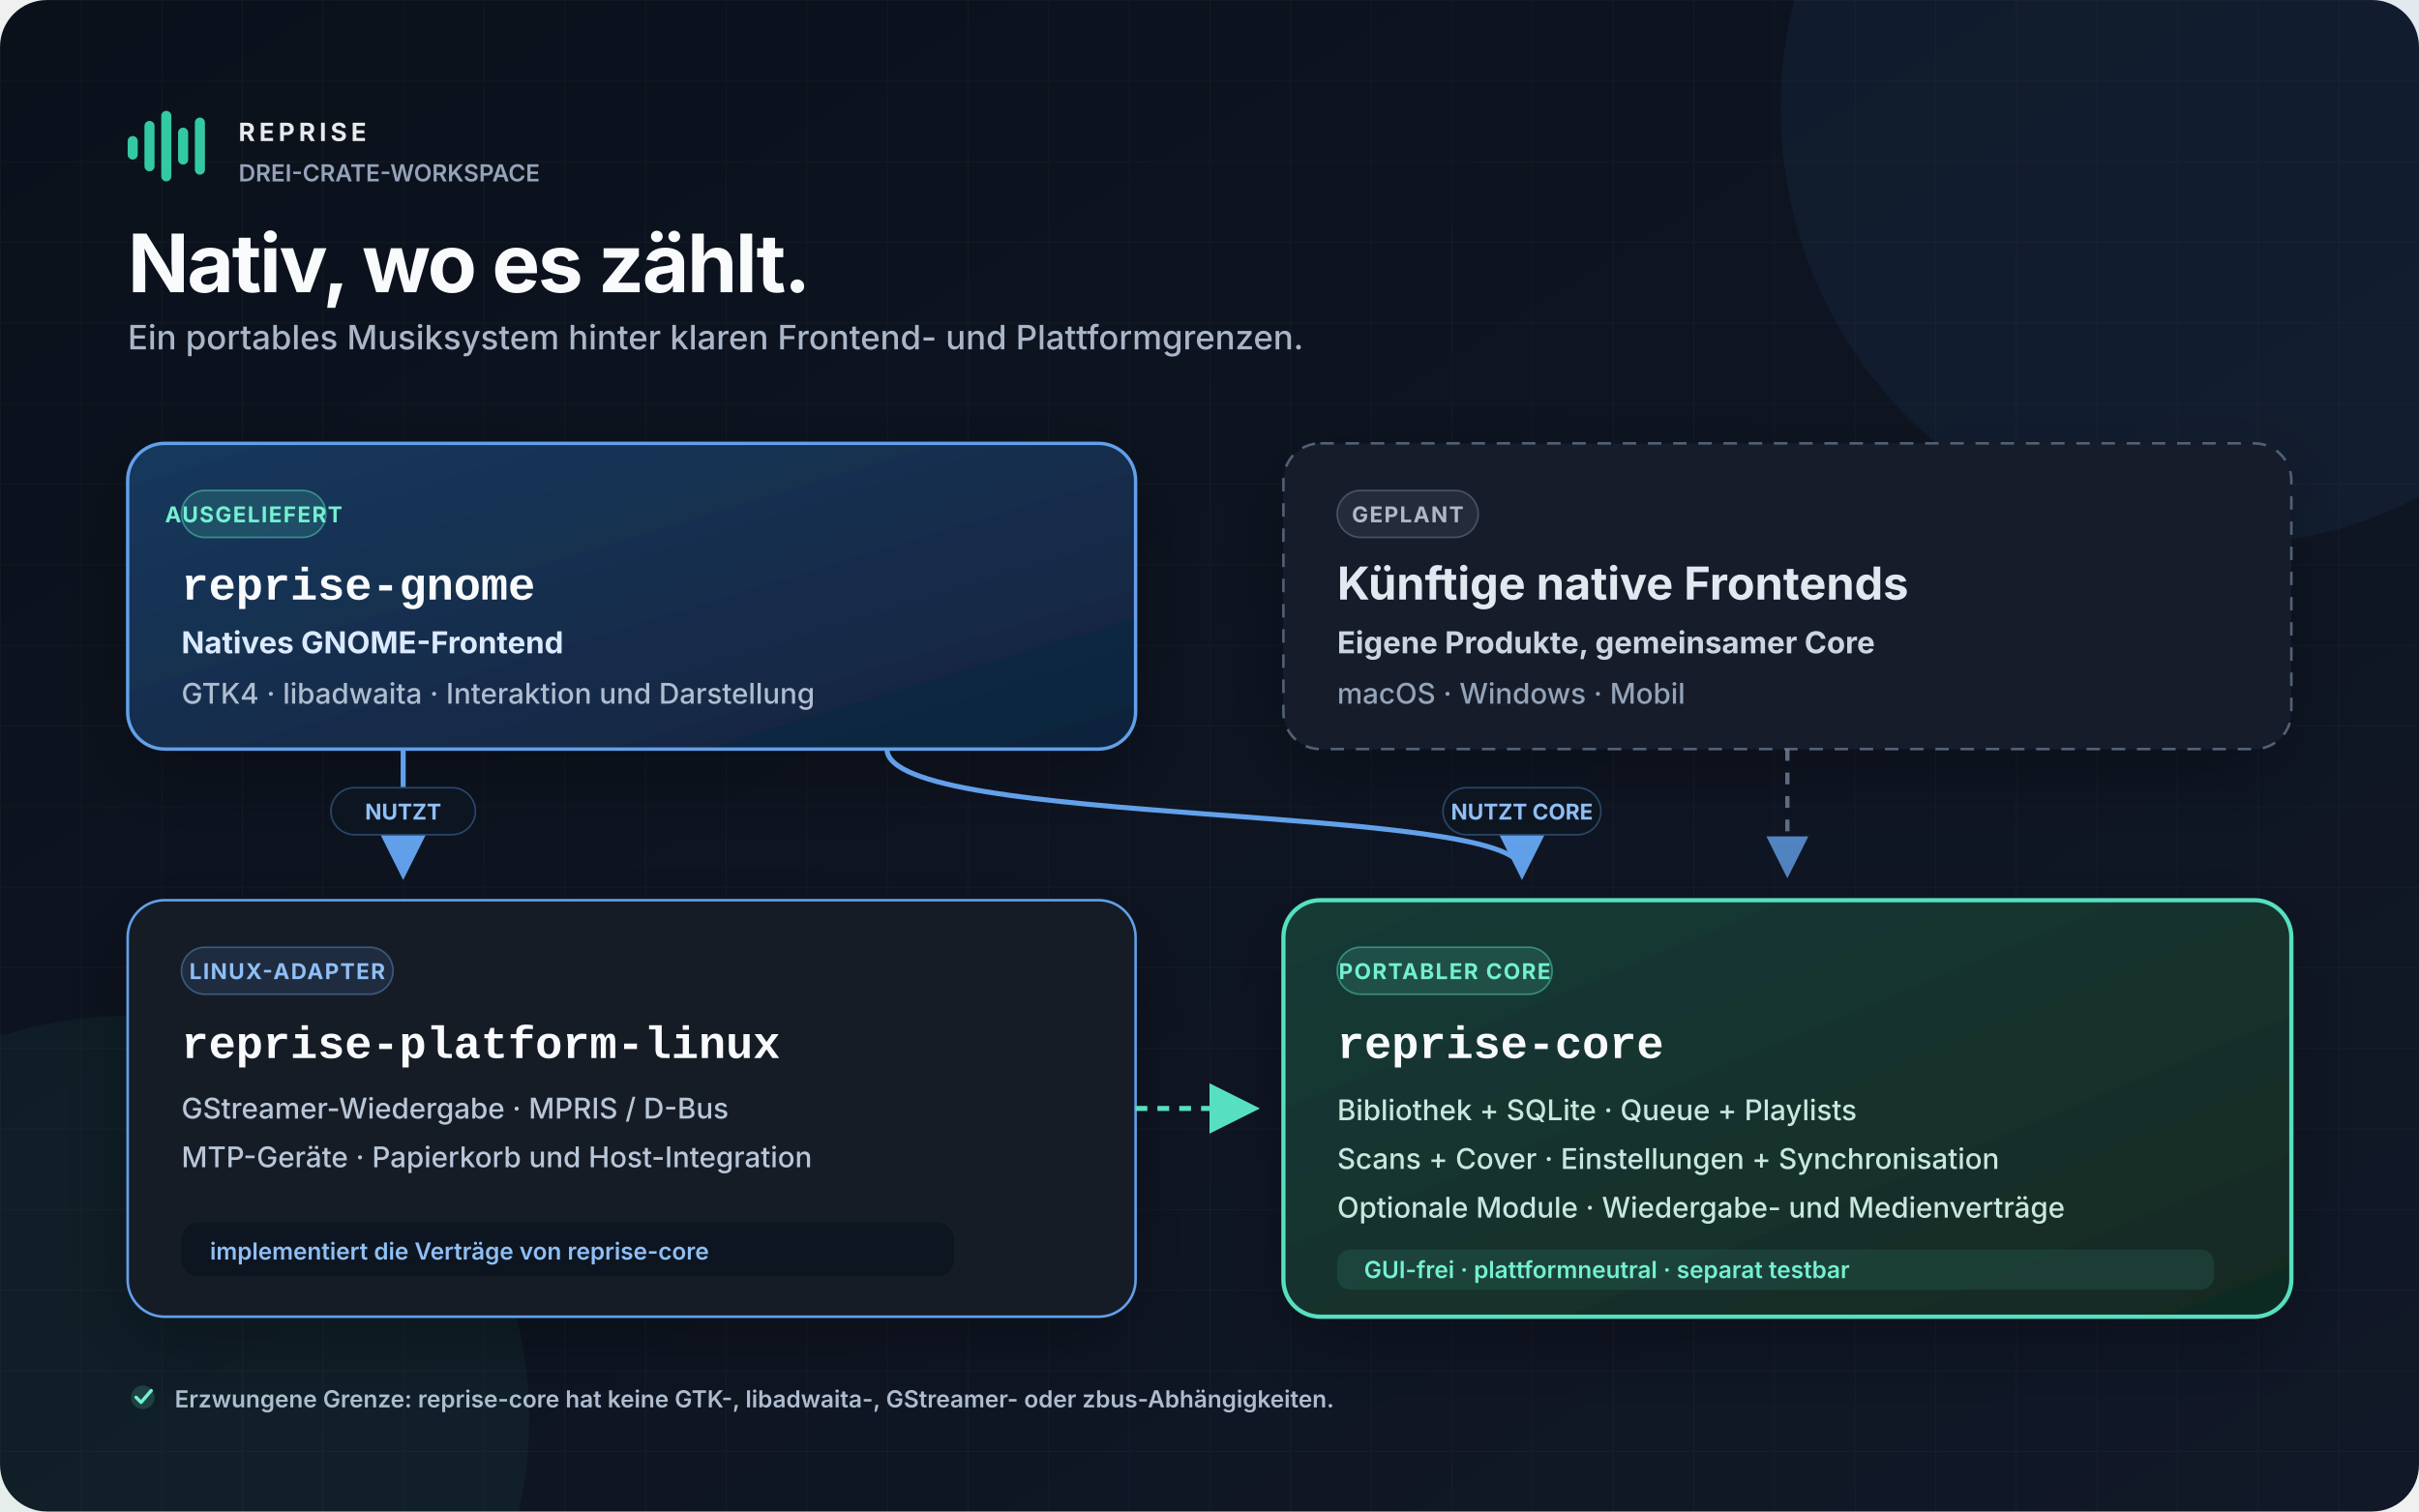
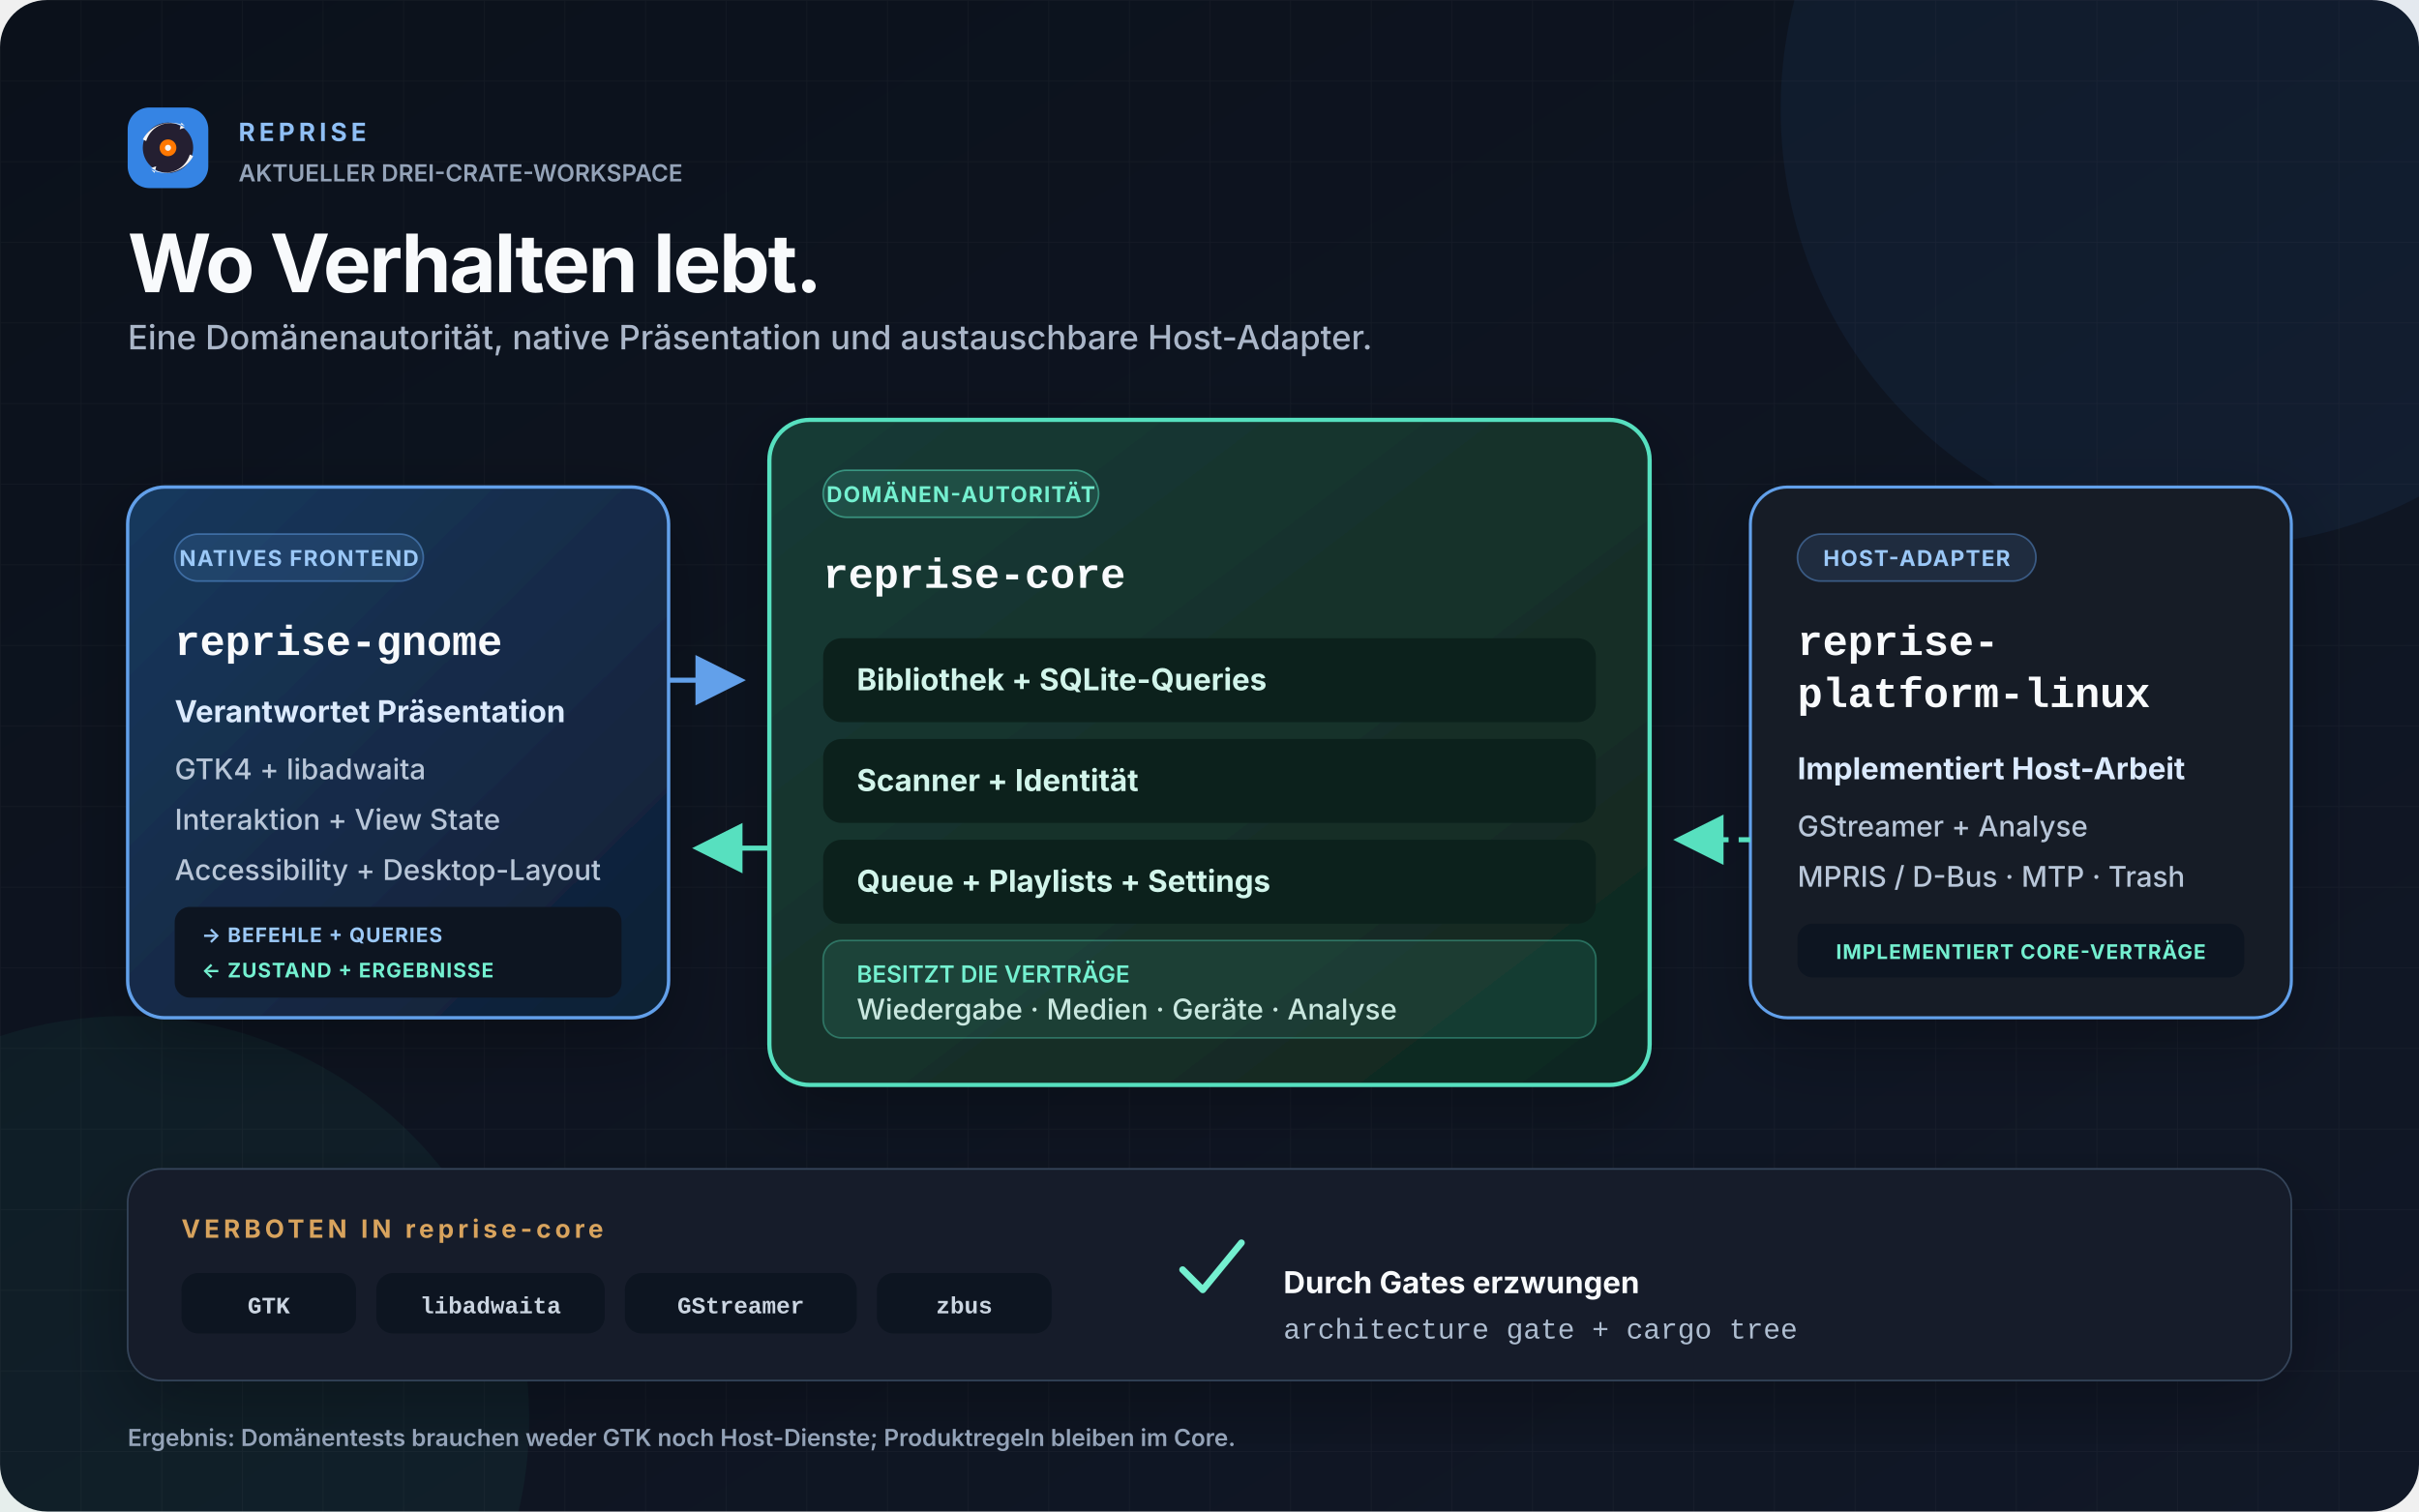
<svg xmlns="http://www.w3.org/2000/svg" width="1440" height="900" viewBox="0 0 1440 900" role="img" aria-labelledby="title description">
  <defs>
    <linearGradient id="background" x1="0" y1="0" x2="1" y2="1">
      <stop offset="0" stop-color="#0b111b" />
      <stop offset="1" stop-color="#111827" />
    </linearGradient>
-     <linearGradient id="gnome-card" x1="0" y1="0" x2="1" y2="1">
+     <linearGradient id="core" x1="0" y1="0" x2="1" y2="1">
+       <stop offset="0" stop-color="#193b36" />
+       <stop offset="1" stop-color="#10271f" />
+     </linearGradient>
+     <linearGradient id="edge" x1="0" y1="0" x2="1" y2="1">
      <stop offset="0" stop-color="#17385d" />
-       <stop offset="1" stop-color="#10233c" />
-     </linearGradient>
-     <linearGradient id="core-card" x1="0" y1="0" x2="1" y2="1">
-       <stop offset="0" stop-color="#193b36" />
-       <stop offset="1" stop-color="#112923" />
+       <stop offset="1" stop-color="#101f34" />
    </linearGradient>
    <pattern id="grid" width="48" height="48" patternUnits="userSpaceOnUse">
      <path d="M48 0H0V48" fill="none" stroke="#ffffff" stroke-opacity="0.035" />
    </pattern>
    <filter id="shadow" x="-20%" y="-20%" width="140%" height="150%">
      <feDropShadow dx="0" dy="16" stdDeviation="22" flood-color="#000000" flood-opacity="0.28" />
-     </filter>
-     <filter id="glow" x="-40%" y="-40%" width="180%" height="180%">
-       <feGaussianBlur stdDeviation="10" result="blur" />
-       <feMerge>
-         <feMergeNode in="blur" />
-         <feMergeNode in="SourceGraphic" />
-       </feMerge>
    </filter>
    <marker id="arrow-blue" markerWidth="10" markerHeight="10" refX="8" refY="5" orient="auto" markerUnits="strokeWidth">
      <path d="M0 0L10 5L0 10Z" fill="#62a0ea" />
    </marker>
    <marker id="arrow-green" markerWidth="10" markerHeight="10" refX="8" refY="5" orient="auto" markerUnits="strokeWidth">
      <path d="M0 0L10 5L0 10Z" fill="#57e0bf" />
    </marker>
    <style>
      .sans { font-family: Inter, ui-sans-serif, system-ui, -apple-system, BlinkMacSystemFont, "Segoe UI", sans-serif; }
      .mono { font-family: "SFMono-Regular", Consolas, "Liberation Mono", monospace; }
      .eyebrow { font-size: 15px; font-weight: 700; letter-spacing: 2.4px; }
      .title { font-size: 48px; font-weight: 750; letter-spacing: -1.2px; }
      .subtitle { font-size: 20px; font-weight: 450; }
-       .crate { font-size: 27px; font-weight: 700; }
-       .card-title { font-size: 18px; font-weight: 650; }
+       .crate { font-size: 25px; font-weight: 700; }
+       .card-title { font-size: 18px; font-weight: 700; }
      .body { font-size: 17px; font-weight: 450; }
      .small { font-size: 14px; font-weight: 600; }
-       .pill { font-size: 13px; font-weight: 700; letter-spacing: 0.8px; }
-       .line-label { font-size: 13px; font-weight: 650; }
+       .pill { font-size: 13px; font-weight: 700; letter-spacing: 0.7px; }
+       .flow { font-size: 12px; font-weight: 750; letter-spacing: 0.6px; }
    </style>
  </defs>
  <rect width="1440" height="900" rx="28" fill="url(#background)" />
  <rect width="1440" height="900" rx="28" fill="url(#grid)" />
  <circle cx="1320" cy="65" r="260" fill="#3584e4" opacity="0.07" />
  <circle cx="75" cy="845" r="240" fill="#2ec7a6" opacity="0.055" />
  <g class="sans">
-     <g transform="translate(76 66)">
-       <rect x="0" y="15" width="6" height="14" rx="3" fill="#33c9a3" />
-       <rect x="10" y="6" width="6" height="30" rx="3" fill="#33c9a3" />
-       <rect x="20" y="0" width="6" height="42" rx="3" fill="#33c9a3" />
-       <rect x="30" y="10" width="6" height="22" rx="3" fill="#33c9a3" />
-       <rect x="40" y="4" width="6" height="34" rx="3" fill="#33c9a3" />
+     <g transform="translate(76 64)">
+       <rect width="48" height="48" rx="13" fill="#3584e4" />
+       <circle cx="24" cy="24" r="15" fill="#241f31" />
+       <circle cx="24" cy="24" r="5" fill="#ff7800" />
+       <circle cx="24" cy="24" r="1.8" fill="#f6f5f4" />
+       <path d="M11 20a15 15 0 0 1 23-8l-3 1 1-4 2 2A19 19 0 0 0 9 19z" fill="#f6f5f4" />
+       <path d="M37 28a15 15 0 0 1-23 8l3-1-1 4-2-2a19 19 0 0 0 25-8z" fill="#f6f5f4" />
    </g>
-     <text x="142" y="84" class="eyebrow" fill="#e7e9ec">REPRISE</text>
-     <text x="142" y="108" class="small" fill="#94a3b8">DREI-CRATE-WORKSPACE</text>
-     <text x="76" y="174" class="title" fill="#f8fafc">Nativ, wo es zählt.</text>
-     <text x="76" y="208" class="subtitle" fill="#aab6c8">Ein portables Musiksystem hinter klaren Frontend- und Plattformgrenzen.</text>
+     <text x="142" y="84" class="eyebrow" fill="#8fbff5">REPRISE</text>
+     <text x="142" y="108" class="small" fill="#94a3b8">AKTUELLER DREI-CRATE-WORKSPACE</text>
+     <text x="76" y="174" class="title" fill="#f8fafc">Wo Verhalten lebt.</text>
+     <text x="76" y="208" class="subtitle" fill="#aab6c8">Eine Domänenautorität, native Präsentation und austauschbare Host-Adapter.</text>
    <g filter="url(#shadow)">
-       <rect x="76" y="264" width="600" height="182" rx="22" fill="url(#gnome-card)" stroke="#62a0ea" stroke-width="2" />
-       <rect x="764" y="264" width="600" height="182" rx="22" fill="#151d2a" stroke="#526176" stroke-width="1.5" stroke-dasharray="8 7" />
+       <rect x="76" y="290" width="322" height="316" rx="22" fill="url(#edge)" stroke="#62a0ea" stroke-width="2" />
    </g>
-     <rect x="108" y="292" width="86" height="28" rx="14" fill="#57e0bf" fill-opacity="0.16" stroke="#57e0bf" stroke-opacity="0.48" />
-     <text x="151" y="311" class="pill" text-anchor="middle" fill="#74f0d0">AUSGELIEFERT</text>
-     <text x="108" y="357" class="crate mono" fill="#f8fafc">reprise-gnome</text>
-     <text x="108" y="389" class="card-title" fill="#dbeafe">Natives GNOME-Frontend</text>
-     <text x="108" y="419" class="body" fill="#aebdd0">GTK4 · libadwaita · Interaktion und Darstellung</text>
-     <rect x="796" y="292" width="84" height="28" rx="14" fill="#94a3b8" fill-opacity="0.12" stroke="#94a3b8" stroke-opacity="0.36" />
-     <text x="838" y="311" class="pill" text-anchor="middle" fill="#aeb8c7">GEPLANT</text>
-     <text x="796" y="357" class="crate" fill="#e2e8f0">Künftige native Frontends</text>
-     <text x="796" y="389" class="card-title" fill="#cbd5e1">Eigene Produkte, gemeinsamer Core</text>
-     <text x="796" y="419" class="body" fill="#94a3b8">macOS · Windows · Mobil</text>
-     <path d="M240 446V518" fill="none" stroke="#62a0ea" stroke-width="3" marker-end="url(#arrow-blue)" />
-     <path d="M528 446C528 493 906 478 906 518" fill="none" stroke="#62a0ea" stroke-width="3" marker-end="url(#arrow-blue)" />
-     <path d="M1064 446V518" fill="none" stroke="#73839a" stroke-width="2.5" stroke-dasharray="7 7" marker-end="url(#arrow-blue)" opacity="0.8" />
-     <g>
-       <rect x="197" y="469" width="86" height="28" rx="14" fill="#0d1521" stroke="#294667" />
-       <text x="240" y="488" class="line-label" text-anchor="middle" fill="#8fbff5">NUTZT</text>
-       <rect x="859" y="469" width="94" height="28" rx="14" fill="#0d1521" stroke="#294667" />
-       <text x="906" y="488" class="line-label" text-anchor="middle" fill="#8fbff5">NUTZT CORE</text>
+     <rect x="104" y="318" width="148" height="28" rx="14" fill="#62a0ea" fill-opacity="0.14" stroke="#62a0ea" stroke-opacity="0.48" />
+     <text x="178" y="337" class="pill" text-anchor="middle" fill="#9bc8f7">NATIVES FRONTEND</text>
+     <text x="104" y="390" class="crate mono" fill="#f8fafc">reprise-gnome</text>
+     <text x="104" y="430" class="card-title" fill="#dbeafe">Verantwortet Präsentation</text>
+     <text x="104" y="464" class="body" fill="#b8c6d8">GTK4 + libadwaita</text>
+     <text x="104" y="494" class="body" fill="#b8c6d8">Interaktion + View State</text>
+     <text x="104" y="524" class="body" fill="#b8c6d8">Accessibility + Desktop-Layout</text>
+     <rect x="104" y="540" width="266" height="54" rx="9" fill="#0d1521" />
+     <text x="120" y="561" class="flow" fill="#9bc8f7">→ BEFEHLE + QUERIES</text>
+     <text x="120" y="582" class="flow" fill="#74f0d0">← ZUSTAND + ERGEBNISSE</text>
+     <g filter="url(#shadow)">
+       <rect x="458" y="250" width="524" height="396" rx="24" fill="url(#core)" stroke="#57e0bf" stroke-width="2.5" />
    </g>
+     <rect x="490" y="280" width="164" height="28" rx="14" fill="#57e0bf" fill-opacity="0.14" stroke="#57e0bf" stroke-opacity="0.5" />
+     <text x="572" y="299" class="pill" text-anchor="middle" fill="#74f0d0">DOMÄNEN-AUTORITÄT</text>
+     <text x="490" y="350" class="crate mono" fill="#f8fafc">reprise-core</text>
+     <rect x="490" y="380" width="460" height="50" rx="11" fill="#0c211c" />
+     <text x="510" y="411" class="card-title" fill="#d2f5eb">Bibliothek + SQLite-Queries</text>
+     <rect x="490" y="440" width="460" height="50" rx="11" fill="#0c211c" />
+     <text x="510" y="471" class="card-title" fill="#d2f5eb">Scanner + Identität</text>
+     <rect x="490" y="500" width="460" height="50" rx="11" fill="#0c211c" />
+     <text x="510" y="531" class="card-title" fill="#d2f5eb">Queue + Playlists + Settings</text>
+     <rect x="490" y="560" width="460" height="58" rx="11" fill="#57e0bf" fill-opacity="0.1" stroke="#57e0bf" stroke-opacity="0.35" />
+     <text x="510" y="585" class="small" fill="#74f0d0">BESITZT DIE VERTRÄGE</text>
+     <text x="510" y="607" class="body" fill="#c9e7df">Wiedergabe · Medien · Geräte · Analyse</text>
    <g filter="url(#shadow)">
-       <rect x="76" y="536" width="600" height="248" rx="22" fill="#171e28" stroke="#62a0ea" stroke-width="1.5" />
-       <rect x="764" y="536" width="600" height="248" rx="22" fill="url(#core-card)" stroke="#57e0bf" stroke-width="2.5" />
+       <rect x="1042" y="290" width="322" height="316" rx="22" fill="#171e28" stroke="#62a0ea" stroke-width="1.8" />
    </g>
-     <rect x="108" y="564" width="126" height="28" rx="14" fill="#62a0ea" fill-opacity="0.13" stroke="#62a0ea" stroke-opacity="0.42" />
-     <text x="171" y="583" class="pill" text-anchor="middle" fill="#8fbff5">LINUX-ADAPTER</text>
-     <text x="108" y="630" class="crate mono" fill="#f8fafc">reprise-platform-linux</text>
-     <text x="108" y="666" class="body" fill="#b8c6d8">GStreamer-Wiedergabe · MPRIS / D-Bus</text>
-     <text x="108" y="695" class="body" fill="#b8c6d8">MTP-Geräte · Papierkorb und Host-Integration</text>
-     <rect x="108" y="728" width="460" height="32" rx="10" fill="#0d1521" />
-     <text x="125" y="750" class="small" fill="#8fbff5">implementiert die Verträge von reprise-core</text>
-     <rect x="796" y="564" width="128" height="28" rx="14" fill="#57e0bf" fill-opacity="0.14" stroke="#57e0bf" stroke-opacity="0.46" />
-     <text x="860" y="583" class="pill" text-anchor="middle" fill="#74f0d0">PORTABLER CORE</text>
-     <text x="796" y="630" class="crate mono" fill="#f8fafc">reprise-core</text>
-     <text x="796" y="667" class="body" fill="#c9e7df">Bibliothek + SQLite · Queue + Playlists</text>
-     <text x="796" y="696" class="body" fill="#c9e7df">Scans + Cover · Einstellungen + Synchronisation</text>
-     <text x="796" y="725" class="body" fill="#c9e7df">Optionale Module · Wiedergabe- und Medienverträge</text>
-     <rect x="796" y="744" width="522" height="24" rx="8" fill="#57e0bf" fill-opacity="0.1" />
-     <text x="812" y="761" class="small" fill="#74f0d0">GUI-frei · plattformneutral · separat testbar</text>
-     <path d="M676 660H744" fill="none" stroke="#57e0bf" stroke-width="3" stroke-dasharray="7 6" marker-end="url(#arrow-green)" />
-     <g transform="translate(76 824)">
-       <circle cx="9" cy="8" r="7" fill="#57e0bf" opacity="0.18" />
-       <path d="M5 8l3 3 6-7" fill="none" stroke="#74f0d0" stroke-width="2" stroke-linecap="round" stroke-linejoin="round" />
-       <text x="28" y="14" class="small" fill="#aebccf">Erzwungene Grenze: reprise-core hat keine GTK-, libadwaita-, GStreamer- oder zbus-Abhängigkeiten.</text>
+     <rect x="1070" y="318" width="142" height="28" rx="14" fill="#62a0ea" fill-opacity="0.13" stroke="#62a0ea" stroke-opacity="0.44" />
+     <text x="1141" y="337" class="pill" text-anchor="middle" fill="#9bc8f7">HOST-ADAPTER</text>
+     <text x="1070" y="390" class="crate mono" fill="#f8fafc">reprise-</text>
+     <text x="1070" y="421" class="crate mono" fill="#f8fafc">platform-linux</text>
+     <text x="1070" y="464" class="card-title" fill="#dbeafe">Implementiert Host-Arbeit</text>
+     <text x="1070" y="498" class="body" fill="#b8c6d8">GStreamer + Analyse</text>
+     <text x="1070" y="528" class="body" fill="#b8c6d8">MPRIS / D-Bus · MTP · Trash</text>
+     <rect x="1070" y="550" width="266" height="32" rx="9" fill="#0d1521" />
+     <text x="1203" y="571" class="flow" text-anchor="middle" fill="#74f0d0">IMPLEMENTIERT CORE-VERTRÄGE</text>
+     <path d="M398 405H438" fill="none" stroke="#62a0ea" stroke-width="3" marker-end="url(#arrow-blue)" />
+     <path d="M458 505H418" fill="none" stroke="#57e0bf" stroke-width="3" marker-end="url(#arrow-green)" />
+     <path d="M1042 500H1002" fill="none" stroke="#57e0bf" stroke-width="3" stroke-dasharray="7 6" marker-end="url(#arrow-green)" />
+     <g filter="url(#shadow)">
+       <rect x="76" y="696" width="1288" height="126" rx="20" fill="#151d2a" stroke="#35445a" />
    </g>
+     <text x="108" y="737" class="eyebrow" fill="#d8a35d">VERBOTEN IN reprise-core</text>
+     <g class="mono">
+       <rect x="108" y="758" width="104" height="36" rx="10" fill="#0d1521" />
+       <text x="160" y="782" class="small" text-anchor="middle" fill="#cbd5e1">GTK</text>
+       <rect x="224" y="758" width="136" height="36" rx="10" fill="#0d1521" />
+       <text x="292" y="782" class="small" text-anchor="middle" fill="#cbd5e1">libadwaita</text>
+       <rect x="372" y="758" width="138" height="36" rx="10" fill="#0d1521" />
+       <text x="441" y="782" class="small" text-anchor="middle" fill="#cbd5e1">GStreamer</text>
+       <rect x="522" y="758" width="104" height="36" rx="10" fill="#0d1521" />
+       <text x="574" y="782" class="small" text-anchor="middle" fill="#cbd5e1">zbus</text>
+     </g>
+     <path d="M704 756l12 12 23-28" fill="none" stroke="#74f0d0" stroke-width="4" stroke-linecap="round" stroke-linejoin="round" />
+     <text x="764" y="770" class="card-title" fill="#f8fafc">Durch Gates erzwungen</text>
+     <text x="764" y="797" class="body mono" fill="#aebdd0">architecture gate + cargo tree</text>
+     <text x="76" y="861" class="small" fill="#94a3b8">Ergebnis: Domänentests brauchen weder GTK noch Host-Dienste; Produktregeln bleiben im Core.</text>
  </g>
</svg>
